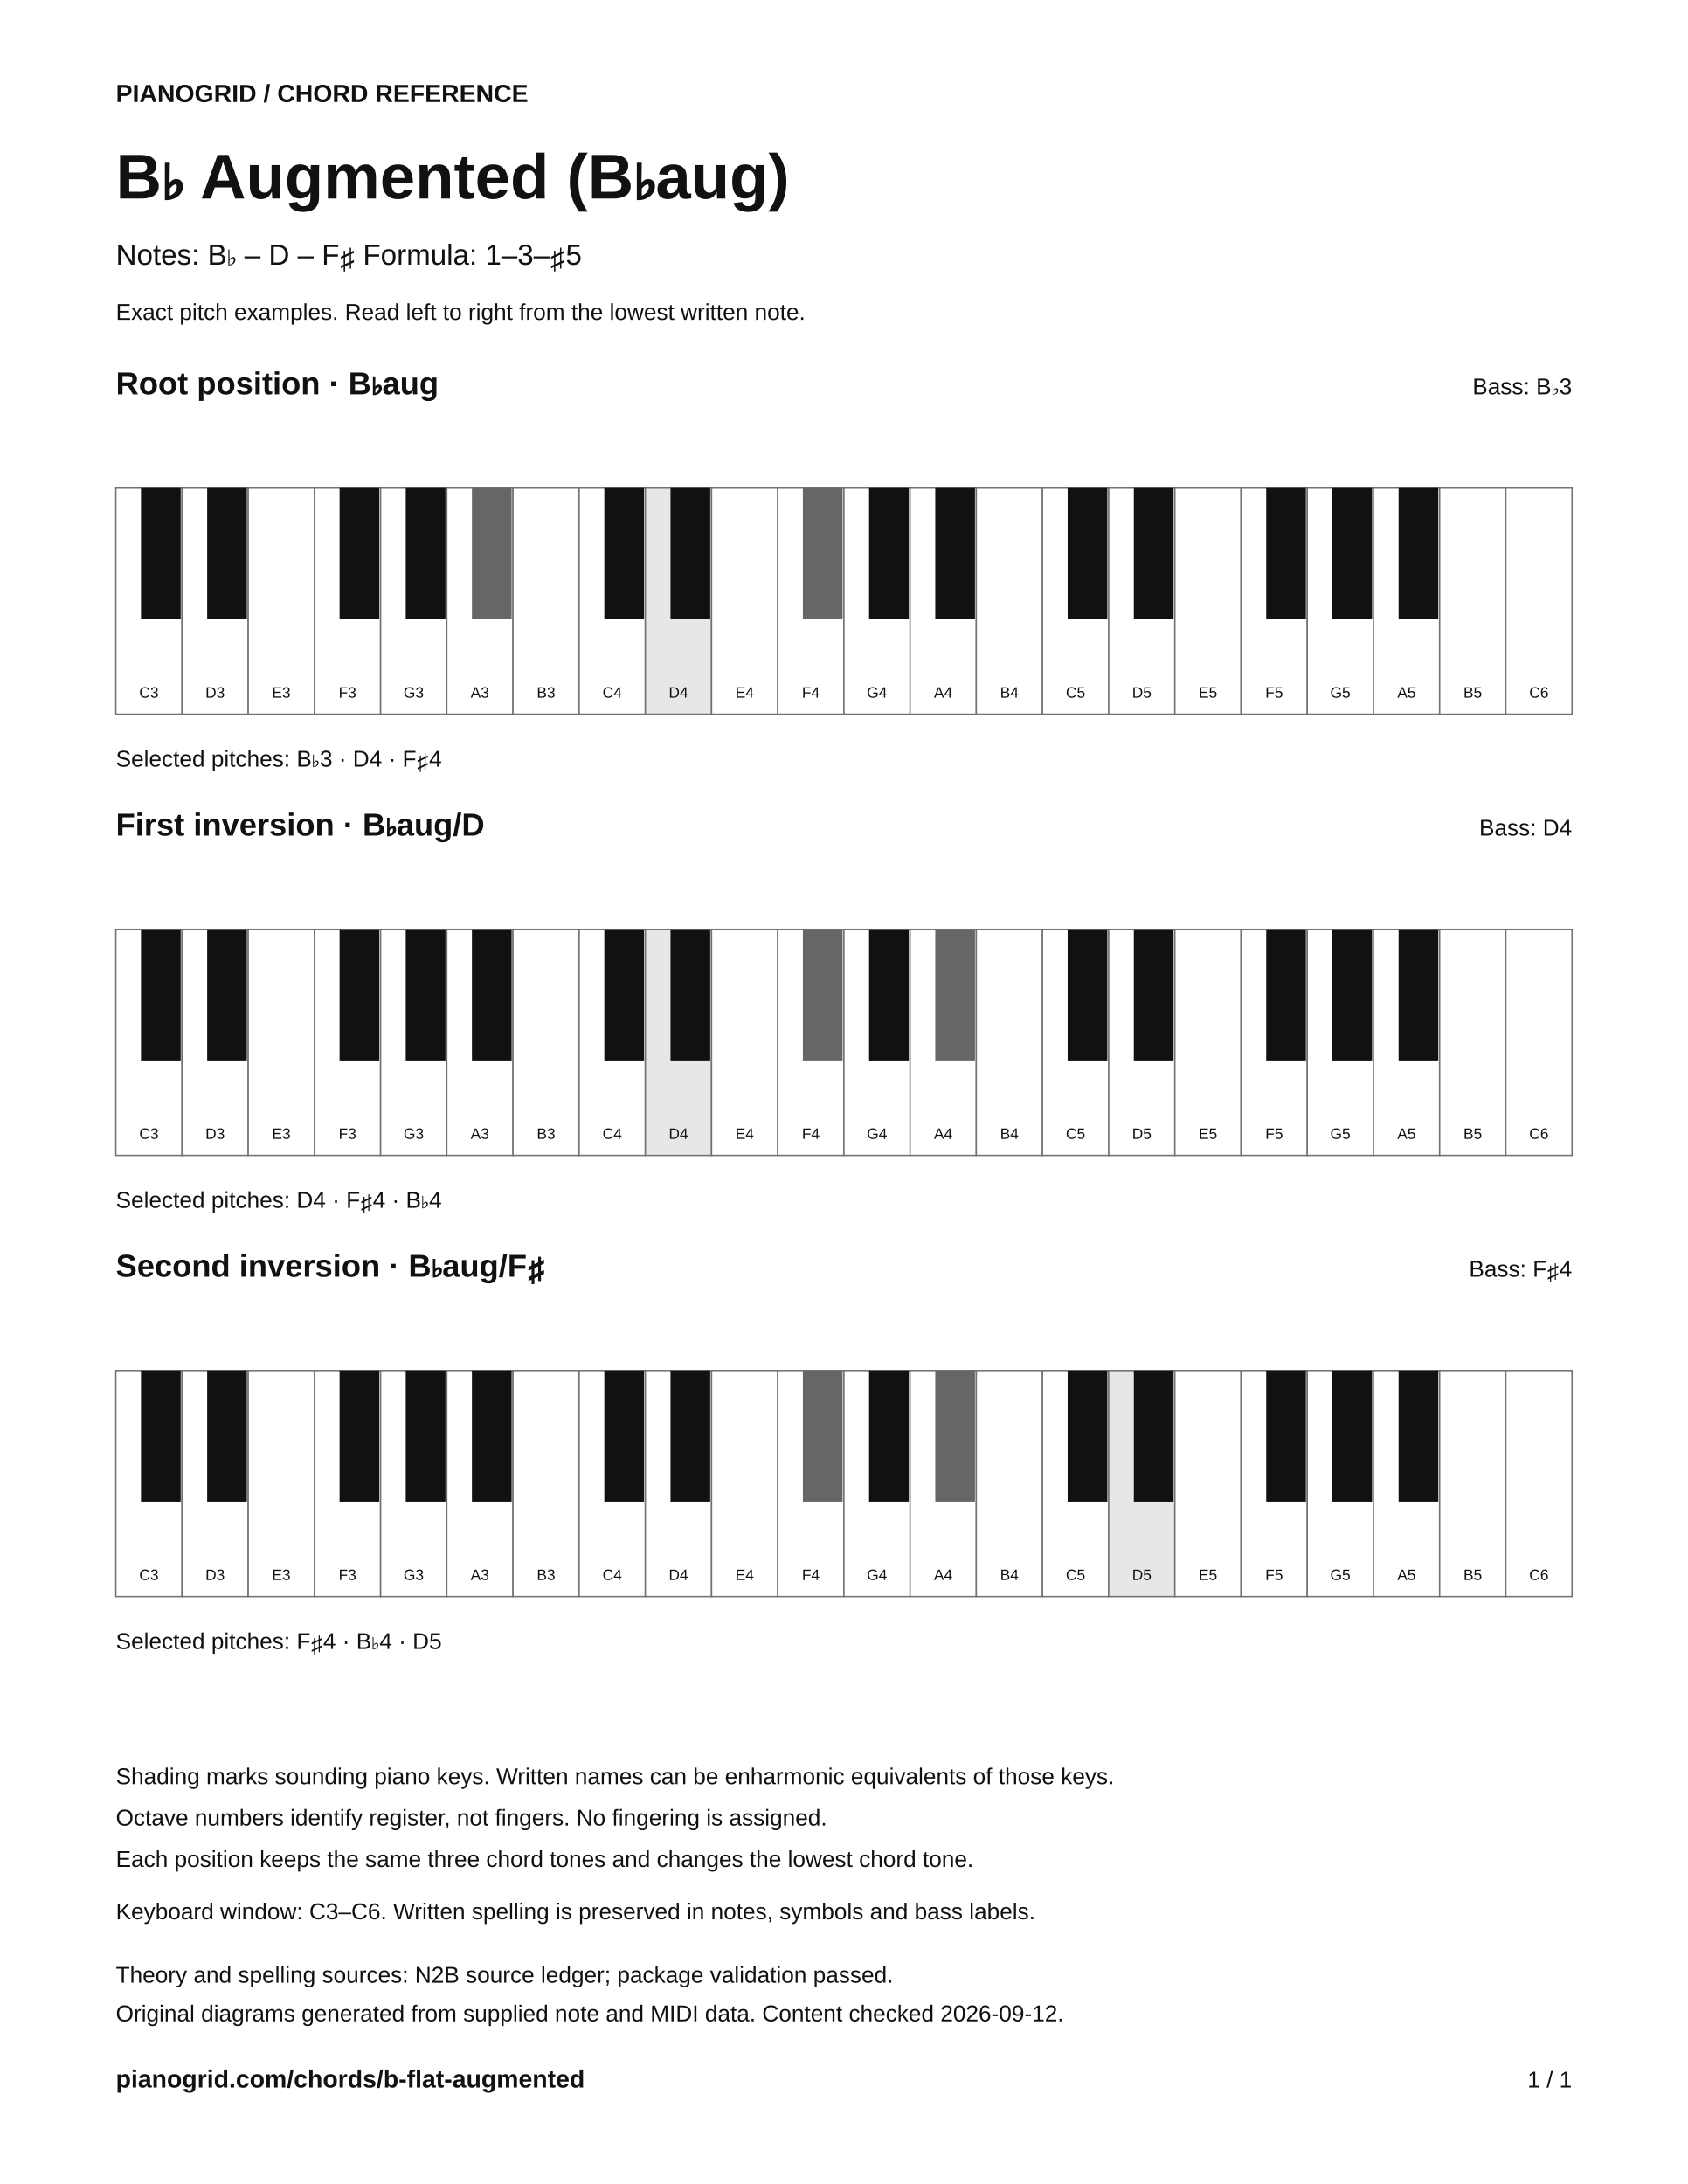
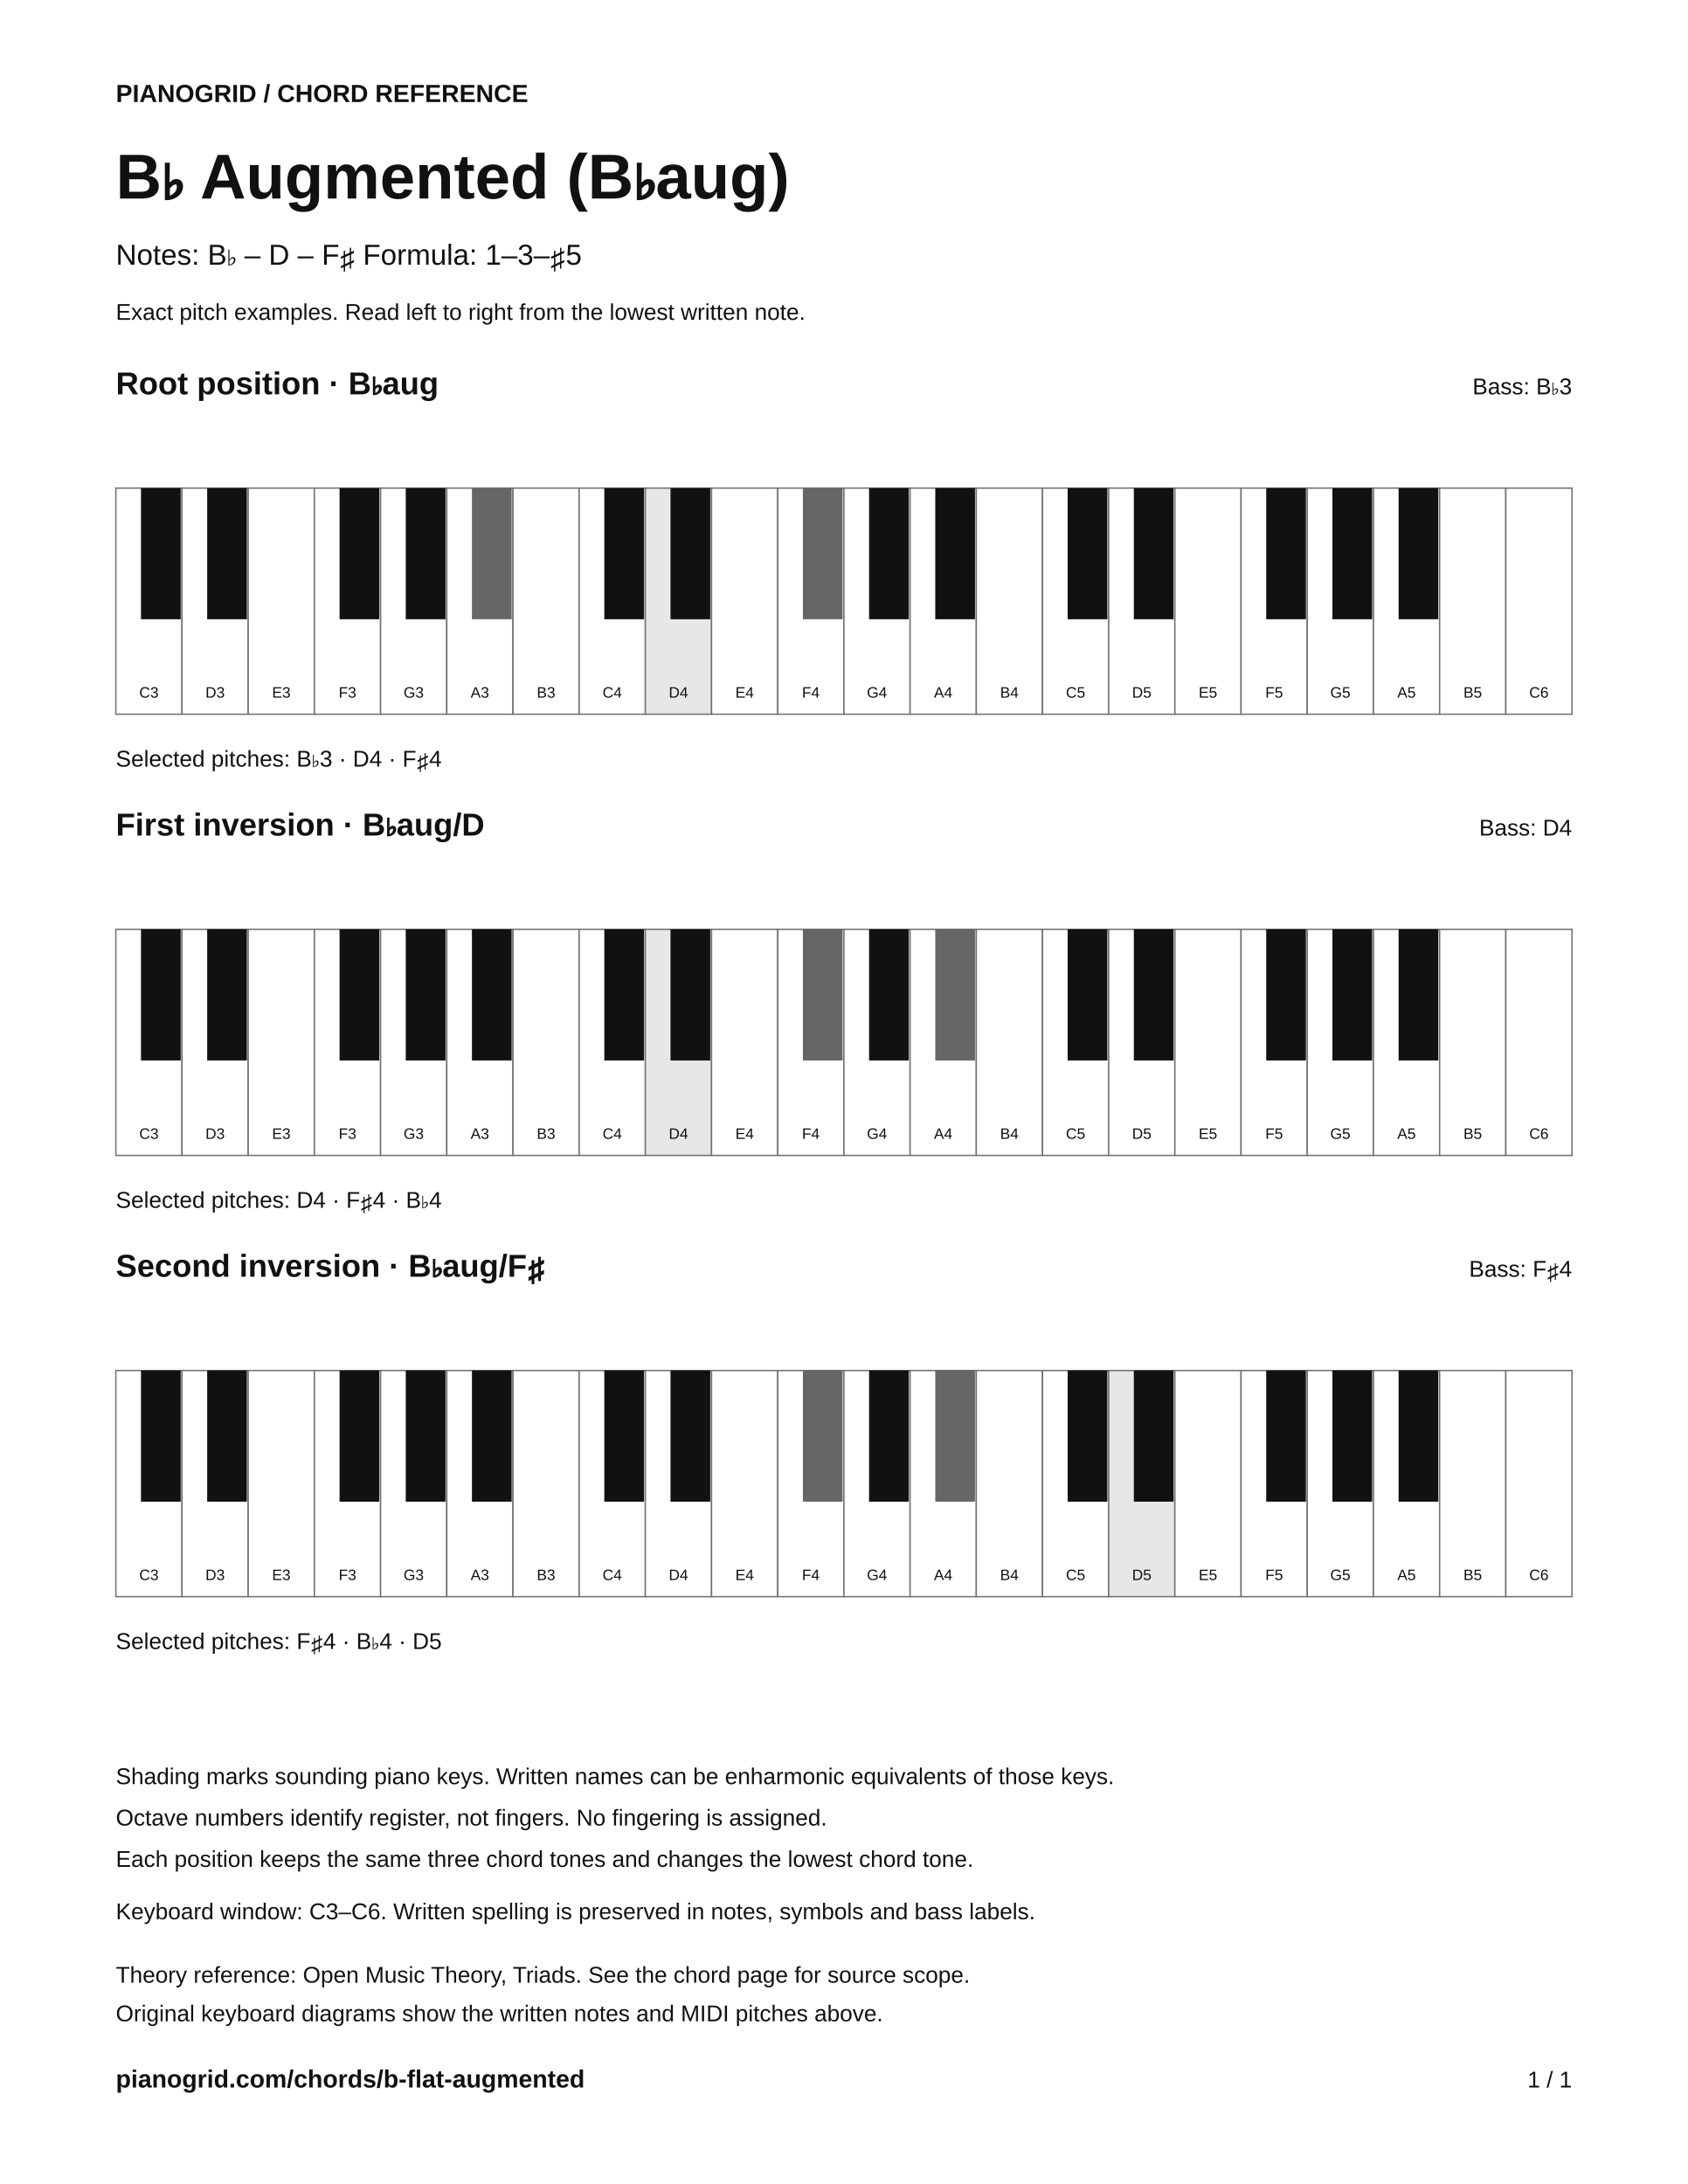
<svg xmlns="http://www.w3.org/2000/svg" width="612" height="792" viewBox="0 0 612 792" role="img" aria-labelledby="title desc">
  <style>text{font-family:"Segoe UI Symbol","Noto Music",Arial,sans-serif;fill:#111}.brand{font-size:9px;font-weight:700}.title{font-size:23px;font-weight:700}.copy{font-size:10.5px}.sub{font-size:11.5px;font-weight:700}.meta{font-size:8.3px}.key{font-size:5.5px}</style>
  <rect width="612" height="792" fill="#fff" />
  <text x="42" y="37" class="brand">PIANOGRID  /  CHORD REFERENCE</text>
  <text x="42" y="72" class="title">B♭ Augmented (B♭aug)</text>
  <text x="42" y="96" class="copy">Notes: B♭ – D – F♯     Formula: 1–3–♯5</text>
  <text x="42" y="116" class="meta">Exact pitch examples. Read left to right from the lowest written note.</text>
  <text x="42" y="143" class="sub">Root position  ·  B♭aug</text>
  <text x="570" y="143" text-anchor="end" class="meta">Bass: B♭3</text>
  <rect x="42.00" y="177.00" width="24.00" height="82.00" fill="#fff" stroke="#727272" stroke-width=".5" />
  <text x="54.00" y="253.00" text-anchor="middle" class="key">C3</text>
  <rect x="66.00" y="177.00" width="24.00" height="82.00" fill="#fff" stroke="#727272" stroke-width=".5" />
  <text x="78.00" y="253.00" text-anchor="middle" class="key">D3</text>
  <rect x="90.00" y="177.00" width="24.00" height="82.00" fill="#fff" stroke="#727272" stroke-width=".5" />
  <text x="102.00" y="253.00" text-anchor="middle" class="key">E3</text>
  <rect x="114.00" y="177.00" width="24.00" height="82.00" fill="#fff" stroke="#727272" stroke-width=".5" />
  <text x="126.00" y="253.00" text-anchor="middle" class="key">F3</text>
  <rect x="138.00" y="177.00" width="24.00" height="82.00" fill="#fff" stroke="#727272" stroke-width=".5" />
  <text x="150.00" y="253.00" text-anchor="middle" class="key">G3</text>
  <rect x="162.00" y="177.00" width="24.00" height="82.00" fill="#fff" stroke="#727272" stroke-width=".5" />
  <text x="174.00" y="253.00" text-anchor="middle" class="key">A3</text>
  <rect x="186.00" y="177.00" width="24.00" height="82.00" fill="#fff" stroke="#727272" stroke-width=".5" />
  <text x="198.00" y="253.00" text-anchor="middle" class="key">B3</text>
  <rect x="210.00" y="177.00" width="24.00" height="82.00" fill="#fff" stroke="#727272" stroke-width=".5" />
  <text x="222.00" y="253.00" text-anchor="middle" class="key">C4</text>
  <rect x="234.00" y="177.00" width="24.00" height="82.00" fill="#e7e7e7" stroke="#727272" stroke-width=".5" />
  <text x="246.00" y="253.00" text-anchor="middle" class="key">D4</text>
  <rect x="258.00" y="177.00" width="24.00" height="82.00" fill="#fff" stroke="#727272" stroke-width=".5" />
  <text x="270.00" y="253.00" text-anchor="middle" class="key">E4</text>
  <rect x="282.00" y="177.00" width="24.00" height="82.00" fill="#fff" stroke="#727272" stroke-width=".5" />
  <text x="294.00" y="253.00" text-anchor="middle" class="key">F4</text>
  <rect x="306.00" y="177.00" width="24.00" height="82.00" fill="#fff" stroke="#727272" stroke-width=".5" />
  <text x="318.00" y="253.00" text-anchor="middle" class="key">G4</text>
  <rect x="330.00" y="177.00" width="24.00" height="82.00" fill="#fff" stroke="#727272" stroke-width=".5" />
  <text x="342.00" y="253.00" text-anchor="middle" class="key">A4</text>
  <rect x="354.00" y="177.00" width="24.00" height="82.00" fill="#fff" stroke="#727272" stroke-width=".5" />
  <text x="366.00" y="253.00" text-anchor="middle" class="key">B4</text>
  <rect x="378.00" y="177.00" width="24.00" height="82.00" fill="#fff" stroke="#727272" stroke-width=".5" />
  <text x="390.00" y="253.00" text-anchor="middle" class="key">C5</text>
  <rect x="402.00" y="177.00" width="24.00" height="82.00" fill="#fff" stroke="#727272" stroke-width=".5" />
  <text x="414.00" y="253.00" text-anchor="middle" class="key">D5</text>
  <rect x="426.00" y="177.00" width="24.00" height="82.00" fill="#fff" stroke="#727272" stroke-width=".5" />
  <text x="438.00" y="253.00" text-anchor="middle" class="key">E5</text>
  <rect x="450.00" y="177.00" width="24.00" height="82.00" fill="#fff" stroke="#727272" stroke-width=".5" />
  <text x="462.00" y="253.00" text-anchor="middle" class="key">F5</text>
  <rect x="474.00" y="177.00" width="24.00" height="82.00" fill="#fff" stroke="#727272" stroke-width=".5" />
  <text x="486.00" y="253.00" text-anchor="middle" class="key">G5</text>
  <rect x="498.00" y="177.00" width="24.00" height="82.00" fill="#fff" stroke="#727272" stroke-width=".5" />
  <text x="510.00" y="253.00" text-anchor="middle" class="key">A5</text>
  <rect x="522.00" y="177.00" width="24.00" height="82.00" fill="#fff" stroke="#727272" stroke-width=".5" />
  <text x="534.00" y="253.00" text-anchor="middle" class="key">B5</text>
  <rect x="546.00" y="177.00" width="24.00" height="82.00" fill="#fff" stroke="#727272" stroke-width=".5" />
  <text x="558.00" y="253.00" text-anchor="middle" class="key">C6</text>
  <rect x="51.12" y="177.00" width="14.40" height="47.56" fill="#111" />
  <rect x="75.12" y="177.00" width="14.40" height="47.56" fill="#111" />
  <rect x="123.12" y="177.00" width="14.40" height="47.56" fill="#111" />
  <rect x="147.12" y="177.00" width="14.40" height="47.56" fill="#111" />
  <rect x="171.12" y="177.00" width="14.40" height="47.56" fill="#666" />
  <rect x="219.12" y="177.00" width="14.40" height="47.56" fill="#111" />
  <rect x="243.12" y="177.00" width="14.40" height="47.56" fill="#111" />
  <rect x="291.12" y="177.00" width="14.40" height="47.56" fill="#666" />
  <rect x="315.12" y="177.00" width="14.40" height="47.56" fill="#111" />
  <rect x="339.12" y="177.00" width="14.40" height="47.56" fill="#111" />
  <rect x="387.12" y="177.00" width="14.40" height="47.56" fill="#111" />
  <rect x="411.12" y="177.00" width="14.40" height="47.56" fill="#111" />
  <rect x="459.12" y="177.00" width="14.40" height="47.56" fill="#111" />
  <rect x="483.12" y="177.00" width="14.40" height="47.56" fill="#111" />
  <rect x="507.12" y="177.00" width="14.40" height="47.56" fill="#111" />
  <text x="42" y="278" class="meta">Selected pitches: B♭3  ·  D4  ·  F♯4</text>
  <text x="42" y="303" class="sub">First inversion  ·  B♭aug/D</text>
  <text x="570" y="303" text-anchor="end" class="meta">Bass: D4</text>
  <rect x="42.00" y="337.00" width="24.00" height="82.00" fill="#fff" stroke="#727272" stroke-width=".5" />
  <text x="54.00" y="413.00" text-anchor="middle" class="key">C3</text>
  <rect x="66.00" y="337.00" width="24.00" height="82.00" fill="#fff" stroke="#727272" stroke-width=".5" />
  <text x="78.00" y="413.00" text-anchor="middle" class="key">D3</text>
  <rect x="90.00" y="337.00" width="24.00" height="82.00" fill="#fff" stroke="#727272" stroke-width=".5" />
  <text x="102.00" y="413.00" text-anchor="middle" class="key">E3</text>
  <rect x="114.00" y="337.00" width="24.00" height="82.00" fill="#fff" stroke="#727272" stroke-width=".5" />
  <text x="126.00" y="413.00" text-anchor="middle" class="key">F3</text>
  <rect x="138.00" y="337.00" width="24.00" height="82.00" fill="#fff" stroke="#727272" stroke-width=".5" />
  <text x="150.00" y="413.00" text-anchor="middle" class="key">G3</text>
  <rect x="162.00" y="337.00" width="24.00" height="82.00" fill="#fff" stroke="#727272" stroke-width=".5" />
  <text x="174.00" y="413.00" text-anchor="middle" class="key">A3</text>
  <rect x="186.00" y="337.00" width="24.00" height="82.00" fill="#fff" stroke="#727272" stroke-width=".5" />
  <text x="198.00" y="413.00" text-anchor="middle" class="key">B3</text>
  <rect x="210.00" y="337.00" width="24.00" height="82.00" fill="#fff" stroke="#727272" stroke-width=".5" />
  <text x="222.00" y="413.00" text-anchor="middle" class="key">C4</text>
  <rect x="234.00" y="337.00" width="24.00" height="82.00" fill="#e7e7e7" stroke="#727272" stroke-width=".5" />
  <text x="246.00" y="413.00" text-anchor="middle" class="key">D4</text>
  <rect x="258.00" y="337.00" width="24.00" height="82.00" fill="#fff" stroke="#727272" stroke-width=".5" />
  <text x="270.00" y="413.00" text-anchor="middle" class="key">E4</text>
  <rect x="282.00" y="337.00" width="24.00" height="82.00" fill="#fff" stroke="#727272" stroke-width=".5" />
  <text x="294.00" y="413.00" text-anchor="middle" class="key">F4</text>
  <rect x="306.00" y="337.00" width="24.00" height="82.00" fill="#fff" stroke="#727272" stroke-width=".5" />
  <text x="318.00" y="413.00" text-anchor="middle" class="key">G4</text>
  <rect x="330.00" y="337.00" width="24.00" height="82.00" fill="#fff" stroke="#727272" stroke-width=".5" />
  <text x="342.00" y="413.00" text-anchor="middle" class="key">A4</text>
  <rect x="354.00" y="337.00" width="24.00" height="82.00" fill="#fff" stroke="#727272" stroke-width=".5" />
  <text x="366.00" y="413.00" text-anchor="middle" class="key">B4</text>
  <rect x="378.00" y="337.00" width="24.00" height="82.00" fill="#fff" stroke="#727272" stroke-width=".5" />
  <text x="390.00" y="413.00" text-anchor="middle" class="key">C5</text>
  <rect x="402.00" y="337.00" width="24.00" height="82.00" fill="#fff" stroke="#727272" stroke-width=".5" />
  <text x="414.00" y="413.00" text-anchor="middle" class="key">D5</text>
  <rect x="426.00" y="337.00" width="24.00" height="82.00" fill="#fff" stroke="#727272" stroke-width=".5" />
  <text x="438.00" y="413.00" text-anchor="middle" class="key">E5</text>
  <rect x="450.00" y="337.00" width="24.00" height="82.00" fill="#fff" stroke="#727272" stroke-width=".5" />
  <text x="462.00" y="413.00" text-anchor="middle" class="key">F5</text>
  <rect x="474.00" y="337.00" width="24.00" height="82.00" fill="#fff" stroke="#727272" stroke-width=".5" />
  <text x="486.00" y="413.00" text-anchor="middle" class="key">G5</text>
  <rect x="498.00" y="337.00" width="24.00" height="82.00" fill="#fff" stroke="#727272" stroke-width=".5" />
  <text x="510.00" y="413.00" text-anchor="middle" class="key">A5</text>
  <rect x="522.00" y="337.00" width="24.00" height="82.00" fill="#fff" stroke="#727272" stroke-width=".5" />
  <text x="534.00" y="413.00" text-anchor="middle" class="key">B5</text>
  <rect x="546.00" y="337.00" width="24.00" height="82.00" fill="#fff" stroke="#727272" stroke-width=".5" />
  <text x="558.00" y="413.00" text-anchor="middle" class="key">C6</text>
  <rect x="51.12" y="337.00" width="14.40" height="47.56" fill="#111" />
  <rect x="75.12" y="337.00" width="14.40" height="47.56" fill="#111" />
  <rect x="123.12" y="337.00" width="14.40" height="47.56" fill="#111" />
  <rect x="147.12" y="337.00" width="14.40" height="47.56" fill="#111" />
  <rect x="171.12" y="337.00" width="14.40" height="47.56" fill="#111" />
  <rect x="219.12" y="337.00" width="14.40" height="47.56" fill="#111" />
  <rect x="243.12" y="337.00" width="14.40" height="47.56" fill="#111" />
  <rect x="291.12" y="337.00" width="14.40" height="47.56" fill="#666" />
  <rect x="315.12" y="337.00" width="14.40" height="47.56" fill="#111" />
  <rect x="339.12" y="337.00" width="14.40" height="47.56" fill="#666" />
  <rect x="387.12" y="337.00" width="14.40" height="47.56" fill="#111" />
  <rect x="411.12" y="337.00" width="14.40" height="47.56" fill="#111" />
  <rect x="459.12" y="337.00" width="14.40" height="47.56" fill="#111" />
  <rect x="483.12" y="337.00" width="14.40" height="47.56" fill="#111" />
  <rect x="507.12" y="337.00" width="14.40" height="47.56" fill="#111" />
  <text x="42" y="438" class="meta">Selected pitches: D4  ·  F♯4  ·  B♭4</text>
  <text x="42" y="463" class="sub">Second inversion  ·  B♭aug/F♯</text>
  <text x="570" y="463" text-anchor="end" class="meta">Bass: F♯4</text>
  <rect x="42.00" y="497.00" width="24.00" height="82.00" fill="#fff" stroke="#727272" stroke-width=".5" />
  <text x="54.00" y="573.00" text-anchor="middle" class="key">C3</text>
  <rect x="66.00" y="497.00" width="24.00" height="82.00" fill="#fff" stroke="#727272" stroke-width=".5" />
  <text x="78.00" y="573.00" text-anchor="middle" class="key">D3</text>
  <rect x="90.00" y="497.00" width="24.00" height="82.00" fill="#fff" stroke="#727272" stroke-width=".5" />
  <text x="102.00" y="573.00" text-anchor="middle" class="key">E3</text>
  <rect x="114.00" y="497.00" width="24.00" height="82.00" fill="#fff" stroke="#727272" stroke-width=".5" />
  <text x="126.00" y="573.00" text-anchor="middle" class="key">F3</text>
  <rect x="138.00" y="497.00" width="24.00" height="82.00" fill="#fff" stroke="#727272" stroke-width=".5" />
  <text x="150.00" y="573.00" text-anchor="middle" class="key">G3</text>
  <rect x="162.00" y="497.00" width="24.00" height="82.00" fill="#fff" stroke="#727272" stroke-width=".5" />
  <text x="174.00" y="573.00" text-anchor="middle" class="key">A3</text>
  <rect x="186.00" y="497.00" width="24.00" height="82.00" fill="#fff" stroke="#727272" stroke-width=".5" />
  <text x="198.00" y="573.00" text-anchor="middle" class="key">B3</text>
  <rect x="210.00" y="497.00" width="24.00" height="82.00" fill="#fff" stroke="#727272" stroke-width=".5" />
  <text x="222.00" y="573.00" text-anchor="middle" class="key">C4</text>
  <rect x="234.00" y="497.00" width="24.00" height="82.00" fill="#fff" stroke="#727272" stroke-width=".5" />
  <text x="246.00" y="573.00" text-anchor="middle" class="key">D4</text>
  <rect x="258.00" y="497.00" width="24.00" height="82.00" fill="#fff" stroke="#727272" stroke-width=".5" />
  <text x="270.00" y="573.00" text-anchor="middle" class="key">E4</text>
  <rect x="282.00" y="497.00" width="24.00" height="82.00" fill="#fff" stroke="#727272" stroke-width=".5" />
  <text x="294.00" y="573.00" text-anchor="middle" class="key">F4</text>
  <rect x="306.00" y="497.00" width="24.00" height="82.00" fill="#fff" stroke="#727272" stroke-width=".5" />
  <text x="318.00" y="573.00" text-anchor="middle" class="key">G4</text>
  <rect x="330.00" y="497.00" width="24.00" height="82.00" fill="#fff" stroke="#727272" stroke-width=".5" />
  <text x="342.00" y="573.00" text-anchor="middle" class="key">A4</text>
  <rect x="354.00" y="497.00" width="24.00" height="82.00" fill="#fff" stroke="#727272" stroke-width=".5" />
  <text x="366.00" y="573.00" text-anchor="middle" class="key">B4</text>
  <rect x="378.00" y="497.00" width="24.00" height="82.00" fill="#fff" stroke="#727272" stroke-width=".5" />
  <text x="390.00" y="573.00" text-anchor="middle" class="key">C5</text>
  <rect x="402.00" y="497.00" width="24.00" height="82.00" fill="#e7e7e7" stroke="#727272" stroke-width=".5" />
  <text x="414.00" y="573.00" text-anchor="middle" class="key">D5</text>
  <rect x="426.00" y="497.00" width="24.00" height="82.00" fill="#fff" stroke="#727272" stroke-width=".5" />
  <text x="438.00" y="573.00" text-anchor="middle" class="key">E5</text>
  <rect x="450.00" y="497.00" width="24.00" height="82.00" fill="#fff" stroke="#727272" stroke-width=".5" />
  <text x="462.00" y="573.00" text-anchor="middle" class="key">F5</text>
  <rect x="474.00" y="497.00" width="24.00" height="82.00" fill="#fff" stroke="#727272" stroke-width=".5" />
  <text x="486.00" y="573.00" text-anchor="middle" class="key">G5</text>
  <rect x="498.00" y="497.00" width="24.00" height="82.00" fill="#fff" stroke="#727272" stroke-width=".5" />
  <text x="510.00" y="573.00" text-anchor="middle" class="key">A5</text>
  <rect x="522.00" y="497.00" width="24.00" height="82.00" fill="#fff" stroke="#727272" stroke-width=".5" />
  <text x="534.00" y="573.00" text-anchor="middle" class="key">B5</text>
  <rect x="546.00" y="497.00" width="24.00" height="82.00" fill="#fff" stroke="#727272" stroke-width=".5" />
  <text x="558.00" y="573.00" text-anchor="middle" class="key">C6</text>
  <rect x="51.12" y="497.00" width="14.40" height="47.56" fill="#111" />
  <rect x="75.12" y="497.00" width="14.40" height="47.56" fill="#111" />
  <rect x="123.12" y="497.00" width="14.40" height="47.56" fill="#111" />
  <rect x="147.12" y="497.00" width="14.40" height="47.56" fill="#111" />
  <rect x="171.12" y="497.00" width="14.40" height="47.56" fill="#111" />
  <rect x="219.12" y="497.00" width="14.40" height="47.56" fill="#111" />
  <rect x="243.12" y="497.00" width="14.40" height="47.56" fill="#111" />
  <rect x="291.12" y="497.00" width="14.40" height="47.56" fill="#666" />
  <rect x="315.12" y="497.00" width="14.40" height="47.56" fill="#111" />
  <rect x="339.12" y="497.00" width="14.40" height="47.56" fill="#666" />
  <rect x="387.12" y="497.00" width="14.40" height="47.56" fill="#111" />
  <rect x="411.12" y="497.00" width="14.40" height="47.56" fill="#111" />
  <rect x="459.12" y="497.00" width="14.40" height="47.56" fill="#111" />
  <rect x="483.12" y="497.00" width="14.40" height="47.56" fill="#111" />
  <rect x="507.12" y="497.00" width="14.40" height="47.56" fill="#111" />
  <text x="42" y="598" class="meta">Selected pitches: F♯4  ·  B♭4  ·  D5</text>
  <text x="42" y="647" class="meta">Shading marks sounding piano keys. Written names can be enharmonic equivalents of those keys.</text>
  <text x="42" y="662" class="meta">Octave numbers identify register, not fingers. No fingering is assigned.</text>
  <text x="42" y="677" class="meta">Each position keeps the same three chord tones and changes the lowest chord tone.</text>
  <text x="42" y="696" class="meta">Keyboard window: C3–C6. Written spelling is preserved in notes, symbols and bass labels.</text>
-   <text x="42" y="719" class="meta">Theory and spelling sources: N2B source ledger; package validation passed.</text>
-   <text x="42" y="733" class="meta">Original diagrams generated from supplied note and MIDI data. Content checked 2026-09-12.</text>
+   <text x="42" y="719" class="meta">Theory reference: Open Music Theory, Triads. See the chord page for source scope.</text>
+   <text x="42" y="733" class="meta">Original keyboard diagrams show the written notes and MIDI pitches above.</text>
  <text x="42" y="757" class="brand">pianogrid.com/chords/b-flat-augmented</text>
  <text x="570" y="757" text-anchor="end" class="meta">1 / 1</text>
</svg>
